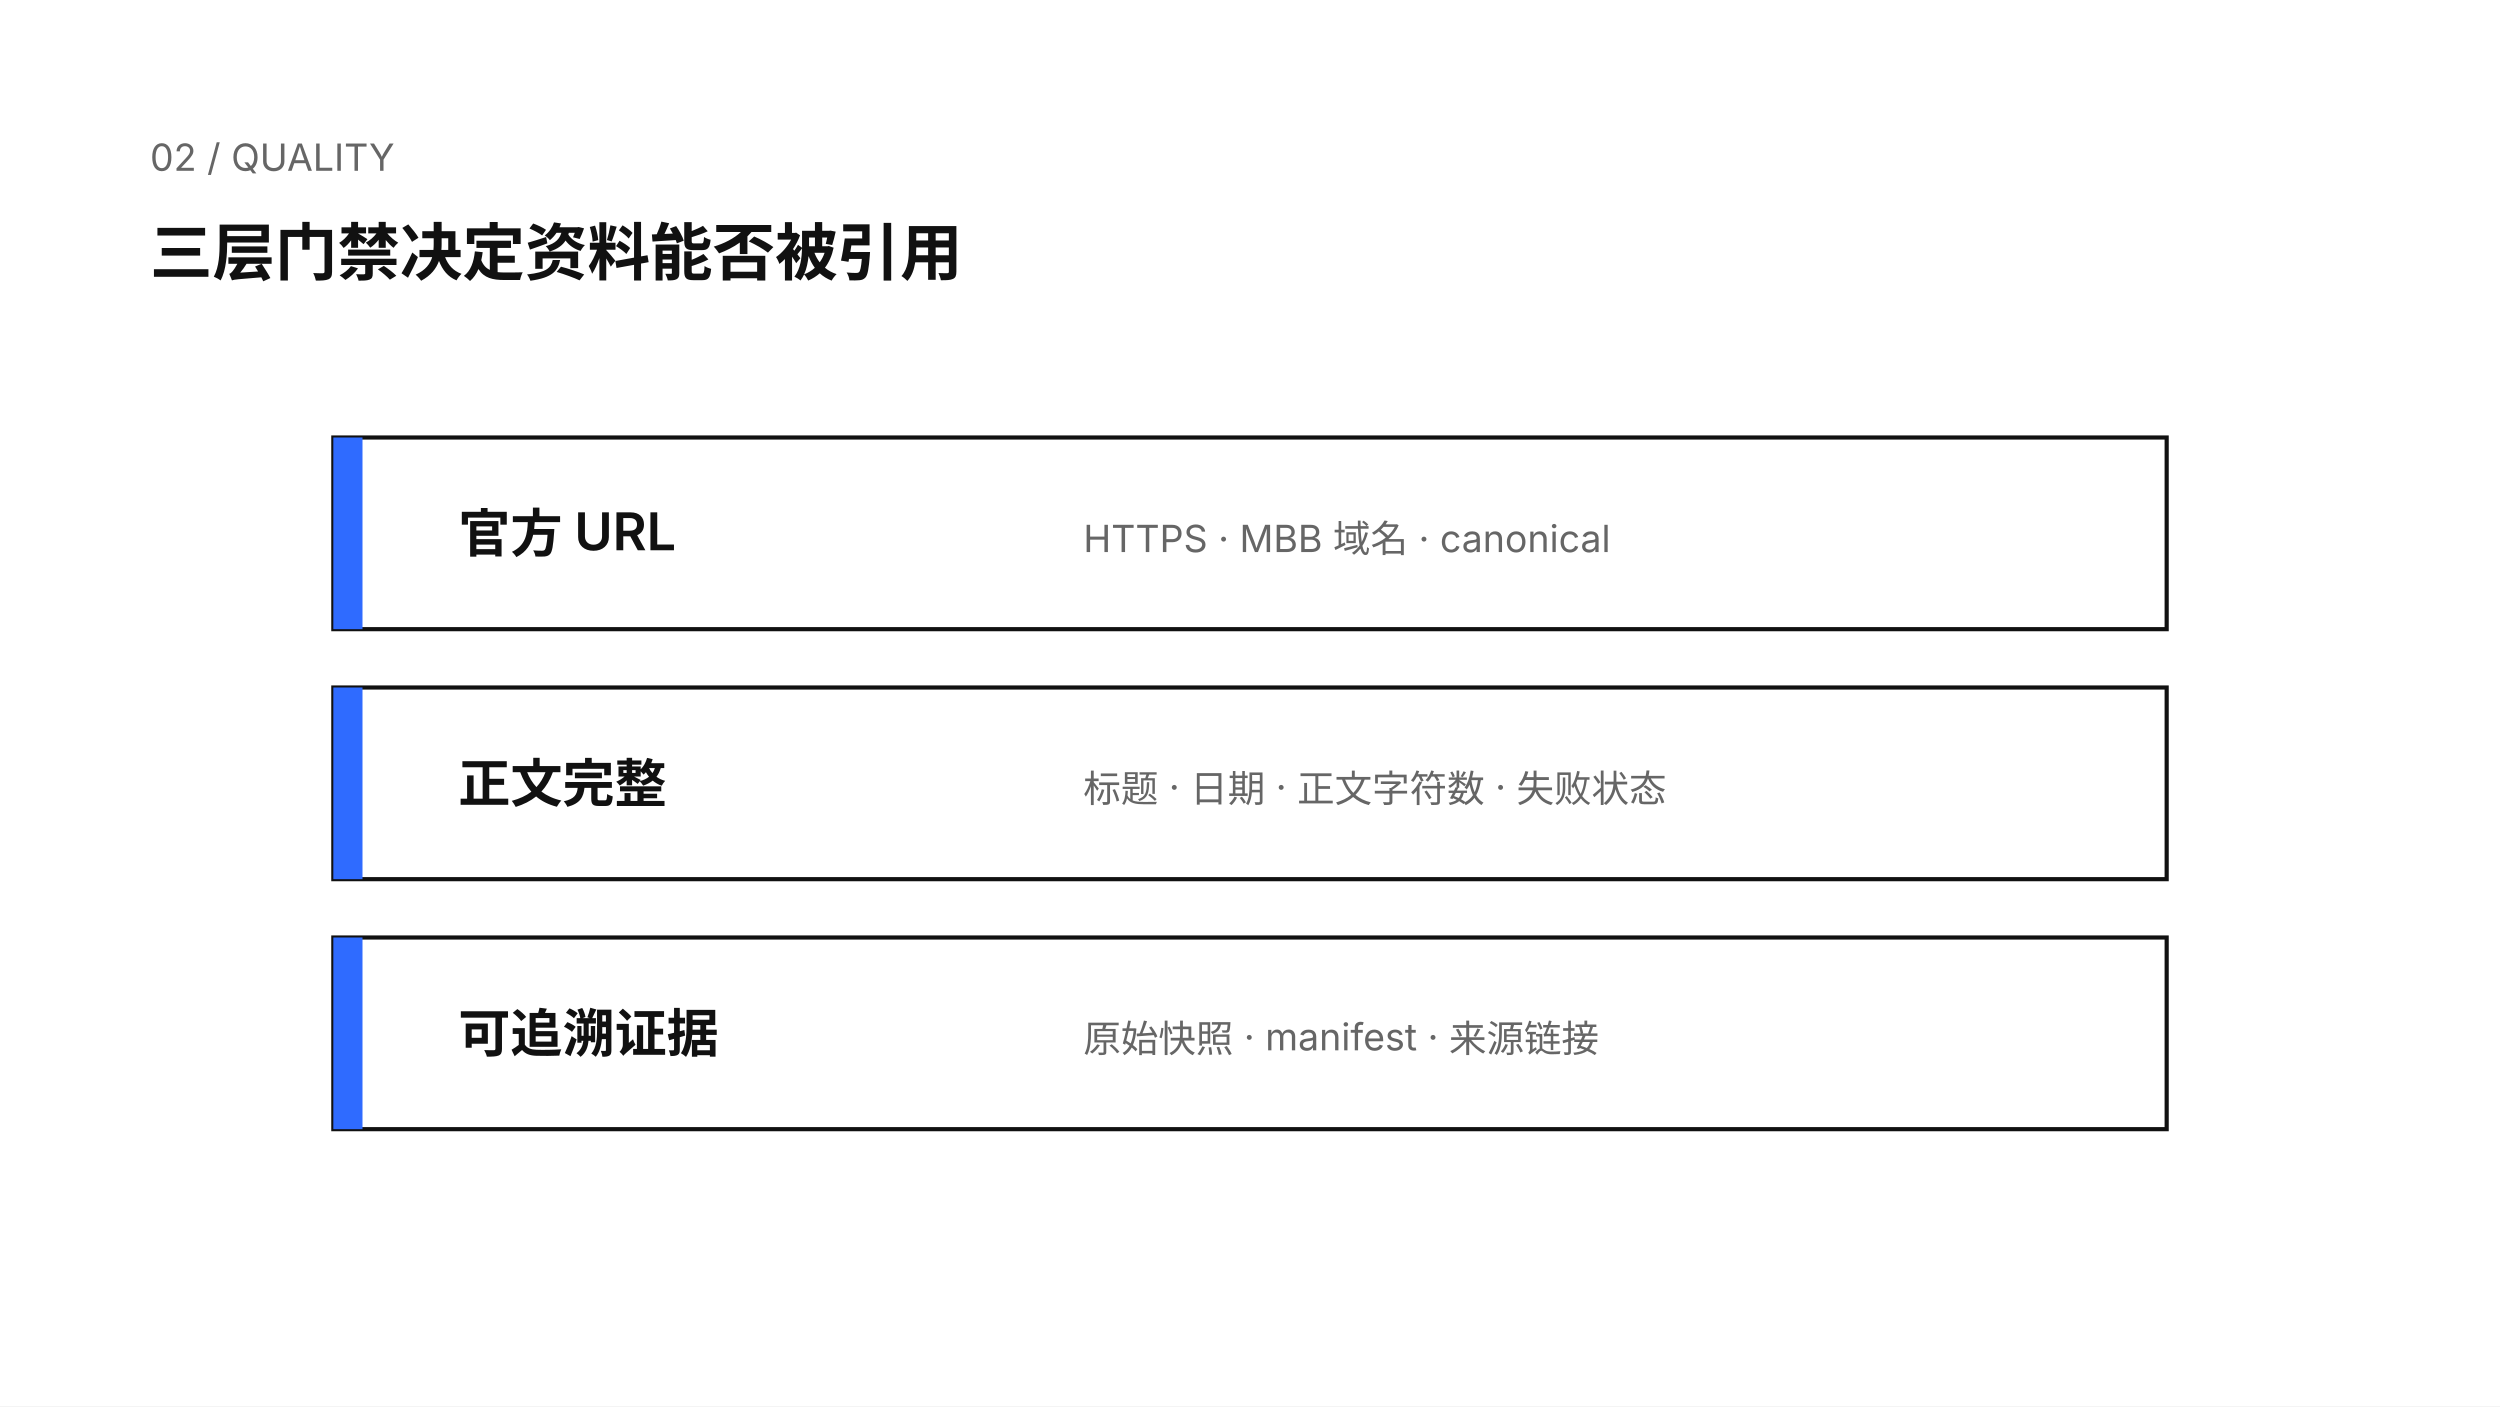
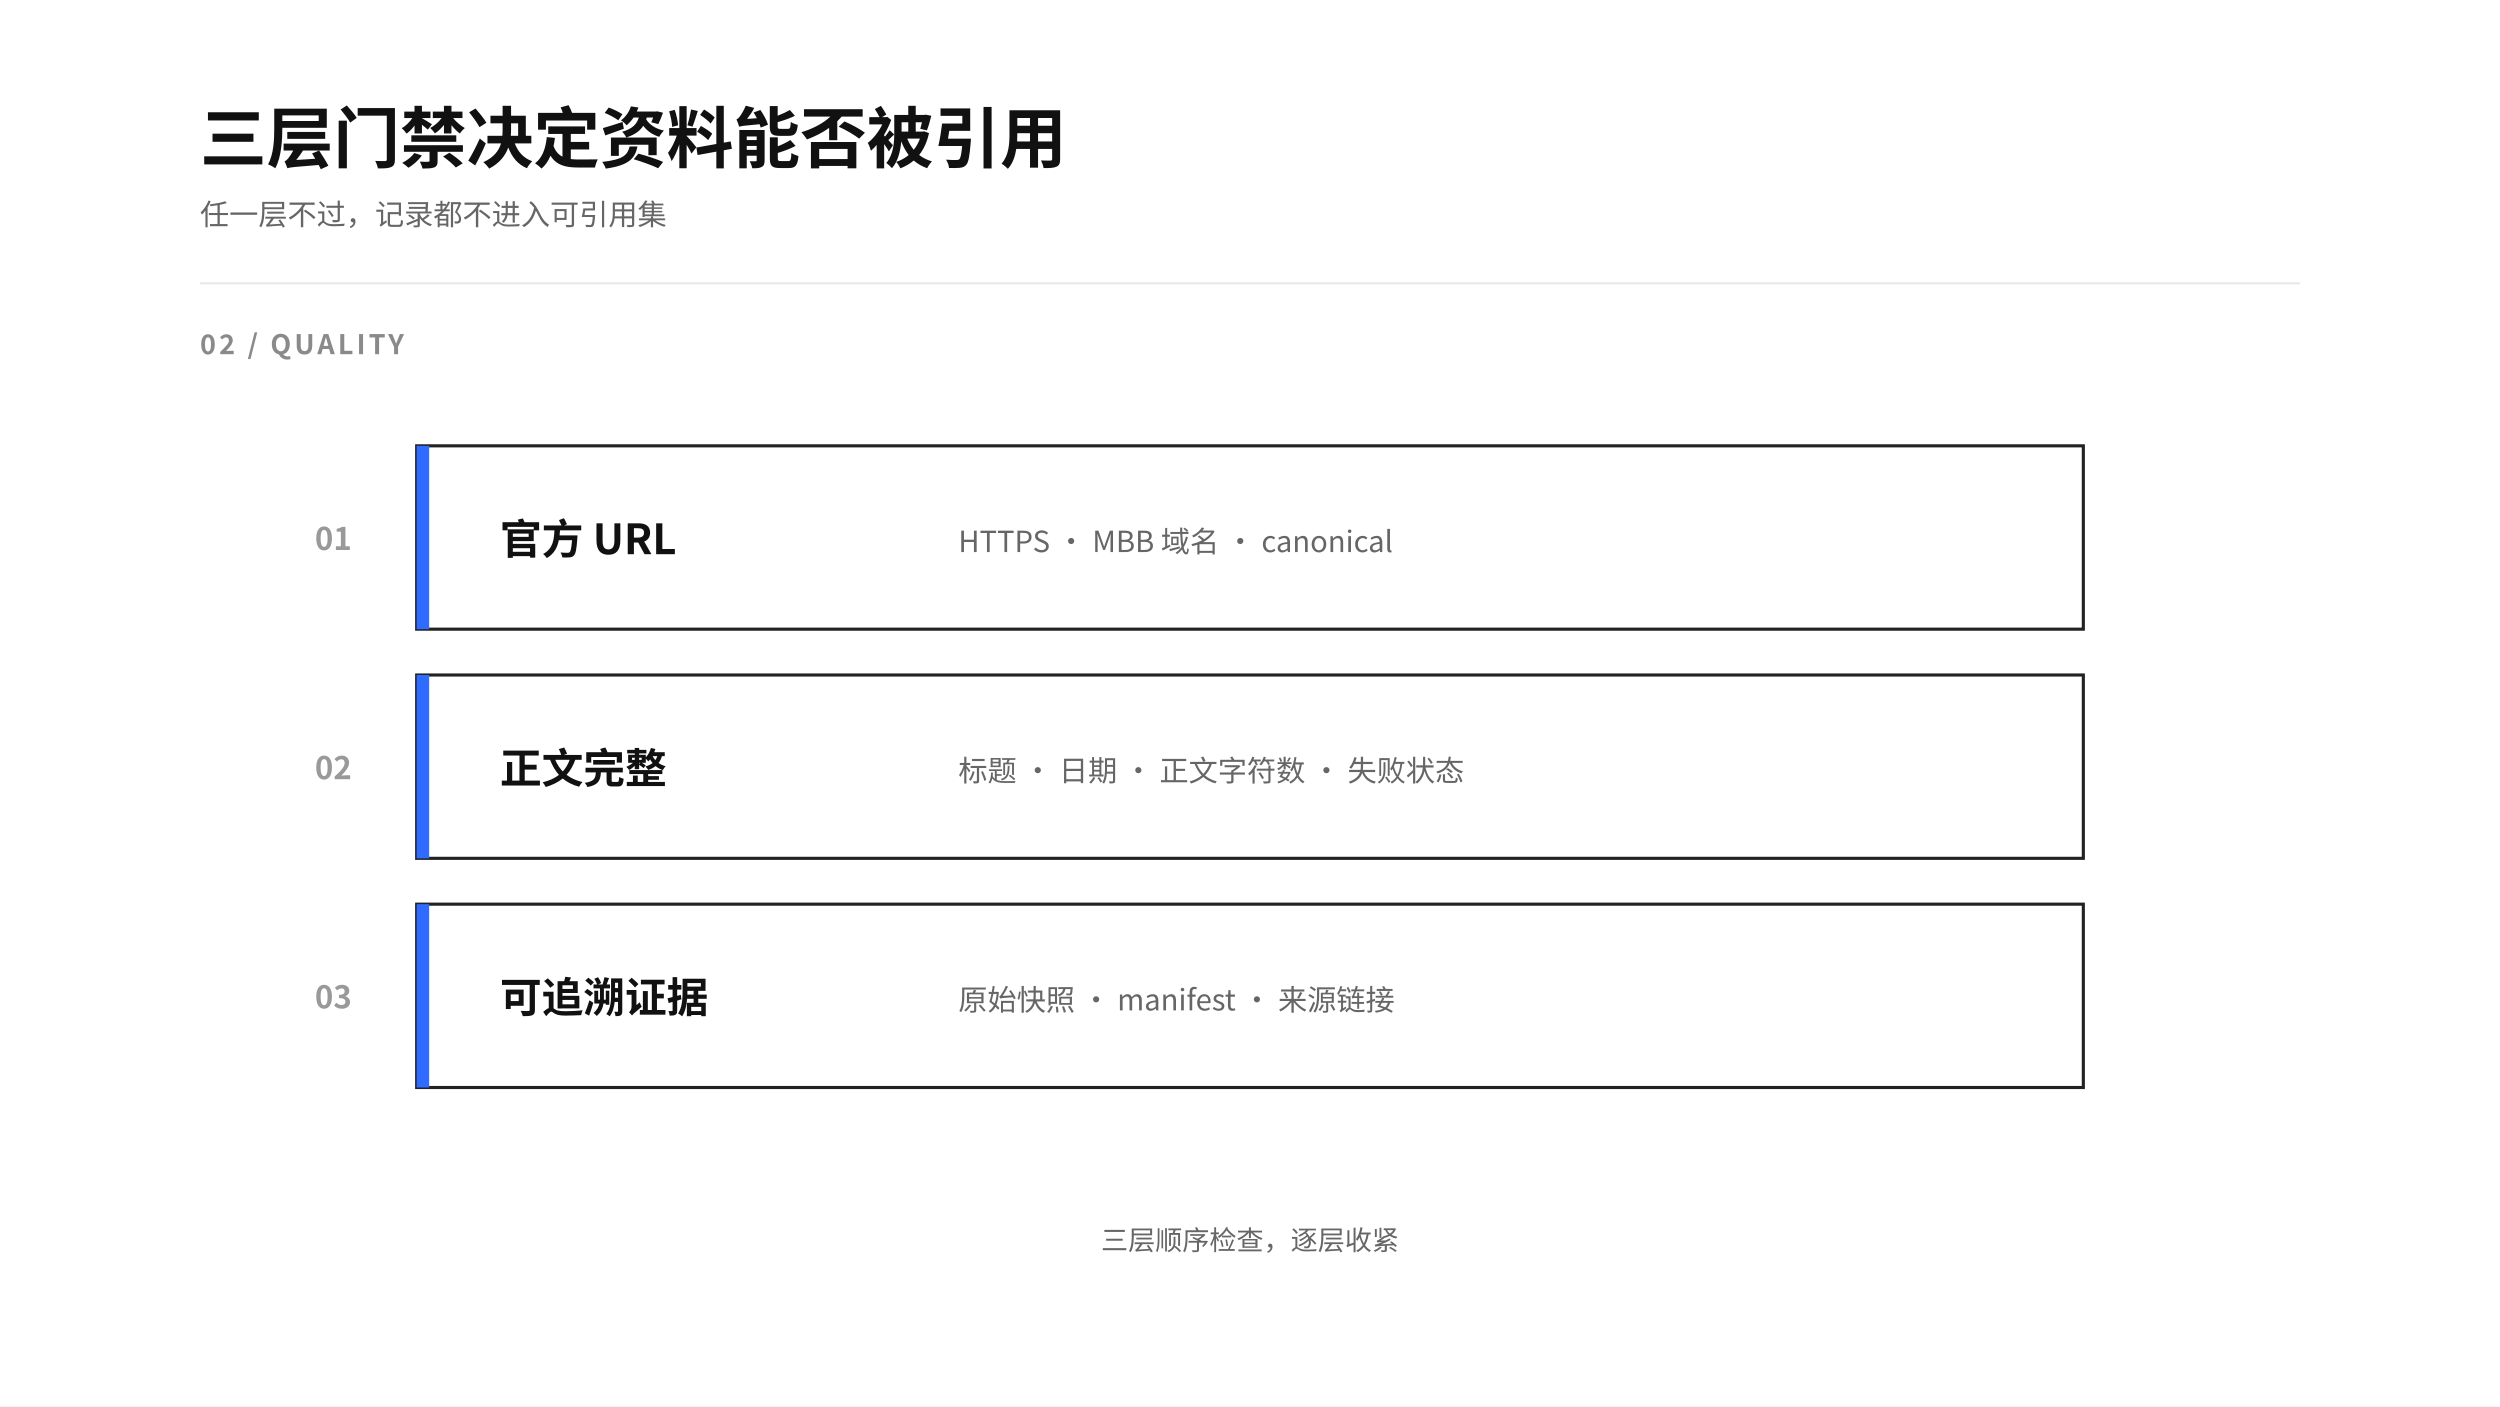
<svg xmlns="http://www.w3.org/2000/svg" width="1200" height="675" viewBox="0 0 1200 675">
-   <rect width="1200" height="675" fill="#fff" />
-   <style>text{font-family:-apple-system,BlinkMacSystemFont,"PingFang SC","Microsoft YaHei",sans-serif;fill:#111}.title{font-size:30px;font-weight:600}.sub{font-size:18px;fill:#666}.row{fill:#fff;stroke:#111;stroke-width:2}</style>
-   <text x="72" y="82" class="sub">02 / QUALITY</text>
-   <text x="72" y="132" class="title">三层门禁决定资料能否被引用</text>
-   <rect x="160" y="210" width="880" height="92" class="row" />
-   <rect x="160" y="210" width="14" height="92" fill="#2F6BFF" />
-   <text x="220" y="265" font-size="25" font-weight="600">官方 URL</text>
-   <text x="520" y="265" class="sub">HTTPS · MBB 域名 · canonical</text>
-   <rect x="160" y="330" width="880" height="92" class="row" />
-   <rect x="160" y="330" width="14" height="92" fill="#2F6BFF" />
-   <text x="220" y="385" font-size="25" font-weight="600">正文完整</text>
-   <text x="520" y="385" class="sub">标题 · 日期 · 正文字符数 · 失败状态</text>
-   <rect x="160" y="450" width="880" height="92" class="row" />
-   <rect x="160" y="450" width="14" height="92" fill="#2F6BFF" />
-   <text x="220" y="505" font-size="25" font-weight="600">可追溯证据</text>
-   <text x="520" y="505" class="sub">原始快照 · manifest · 来源链接</text>
+   <defs>
+     <marker id="arrow" markerWidth="8" markerHeight="8" refX="7" refY="4" orient="auto" markerUnits="strokeWidth">
+       <path d="M 0 0 L 8 4 L 0 8 z" fill="#111111" />
+     </marker>
+     <marker id="arrowB" markerWidth="8" markerHeight="8" refX="7" refY="4" orient="auto" markerUnits="strokeWidth">
+       <path d="M 0 0 L 8 4 L 0 8 z" fill="#2F6BFF" />
+     </marker>
+   </defs>
+   <rect width="1200" height="675" fill="#FFFFFF" />
+   <text x="96" y="78" text-anchor="start" font-family="-apple-system,BlinkMacSystemFont,'PingFang SC','Noto Sans CJK SC',sans-serif" font-size="32px" font-weight="650" fill="#111111">三层门禁决定资料能否被引用</text>
+   <text x="96" y="108" text-anchor="start" font-family="-apple-system,BlinkMacSystemFont,'PingFang SC','Noto Sans CJK SC',sans-serif" font-size="14px" font-weight="400" fill="#666666">任一层不过，记录都不进入可引用集</text>
+   <line x1="96" y1="136" x2="1104" y2="136" stroke="#E8E8E8" stroke-width="1" />
+   <text x="96" y="170" font-family="-apple-system,BlinkMacSystemFont,'PingFang SC','Noto Sans CJK SC',sans-serif" font-size="13px" font-weight="650" letter-spacing="1.5" fill="#8A8A8A">02 / QUALITY</text>
+   <rect x="200" y="214" width="800" height="88" rx="0" fill="#FFFFFF" stroke="#222222" stroke-width="1.5" />
+   <rect x="200" y="214" width="6" height="88" rx="0" fill="#2F6BFF" />
+   <text x="240" y="266" text-anchor="start" font-family="-apple-system,BlinkMacSystemFont,'PingFang SC','Noto Sans CJK SC',sans-serif" font-size="20px" font-weight="650" fill="#111111">官方 URL</text>
+   <text x="460" y="265" text-anchor="start" font-family="-apple-system,BlinkMacSystemFont,'PingFang SC','Noto Sans CJK SC',sans-serif" font-size="14px" font-weight="400" fill="#666666">HTTPS · MBB 域名 · canonical</text>
+   <text x="160" y="264" text-anchor="middle" font-family="-apple-system,BlinkMacSystemFont,'PingFang SC','Noto Sans CJK SC',sans-serif" font-size="15px" font-weight="650" fill="#999999">01</text>
+   <rect x="200" y="324" width="800" height="88" rx="0" fill="#FFFFFF" stroke="#222222" stroke-width="1.5" />
+   <rect x="200" y="324" width="6" height="88" rx="0" fill="#2F6BFF" />
+   <text x="240" y="376" text-anchor="start" font-family="-apple-system,BlinkMacSystemFont,'PingFang SC','Noto Sans CJK SC',sans-serif" font-size="20px" font-weight="650" fill="#111111">正文完整</text>
+   <text x="460" y="375" text-anchor="start" font-family="-apple-system,BlinkMacSystemFont,'PingFang SC','Noto Sans CJK SC',sans-serif" font-size="14px" font-weight="400" fill="#666666">标题 · 日期 · 正文字符数 · 失败状态</text>
+   <text x="160" y="374" text-anchor="middle" font-family="-apple-system,BlinkMacSystemFont,'PingFang SC','Noto Sans CJK SC',sans-serif" font-size="15px" font-weight="650" fill="#999999">02</text>
+   <rect x="200" y="434" width="800" height="88" rx="0" fill="#FFFFFF" stroke="#222222" stroke-width="1.5" />
+   <rect x="200" y="434" width="6" height="88" rx="0" fill="#2F6BFF" />
+   <text x="240" y="486" text-anchor="start" font-family="-apple-system,BlinkMacSystemFont,'PingFang SC','Noto Sans CJK SC',sans-serif" font-size="20px" font-weight="650" fill="#111111">可追溯证据</text>
+   <text x="460" y="485" text-anchor="start" font-family="-apple-system,BlinkMacSystemFont,'PingFang SC','Noto Sans CJK SC',sans-serif" font-size="14px" font-weight="400" fill="#666666">原始快照 · manifest · 来源链接</text>
+   <text x="160" y="484" text-anchor="middle" font-family="-apple-system,BlinkMacSystemFont,'PingFang SC','Noto Sans CJK SC',sans-serif" font-size="15px" font-weight="650" fill="#999999">03</text>
+   <text x="600" y="600" text-anchor="middle" font-family="-apple-system,BlinkMacSystemFont,'PingFang SC','Noto Sans CJK SC',sans-serif" font-size="13px" font-weight="400" fill="#666666">三层顺序检查，逐层收紧</text>
</svg>
